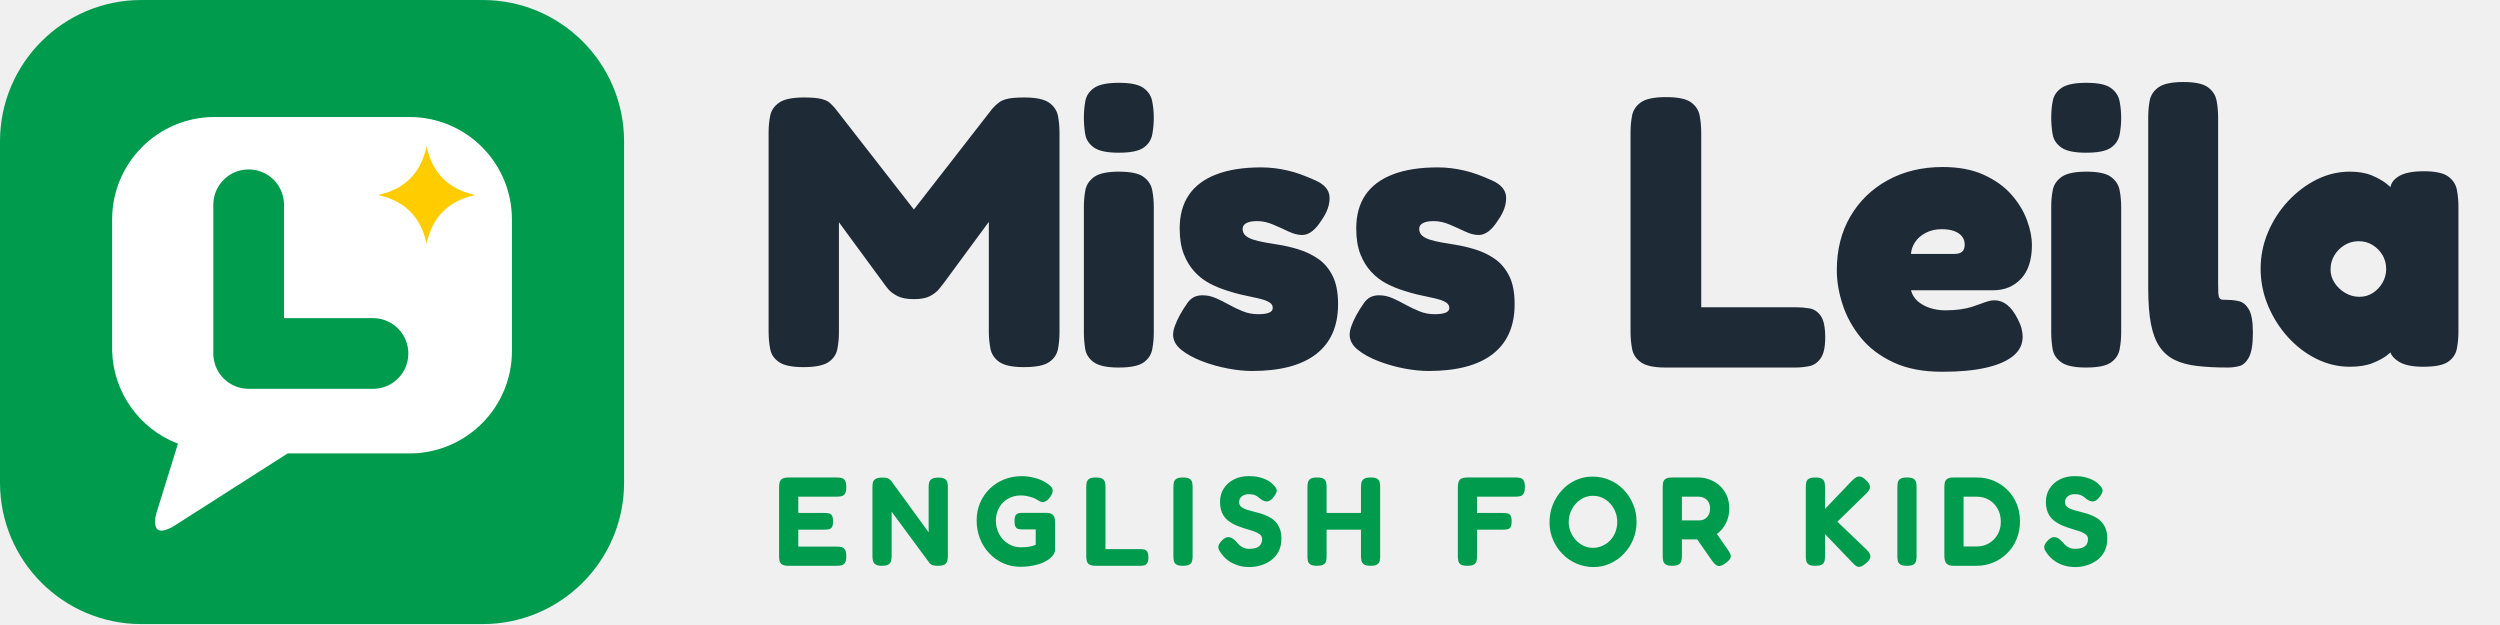
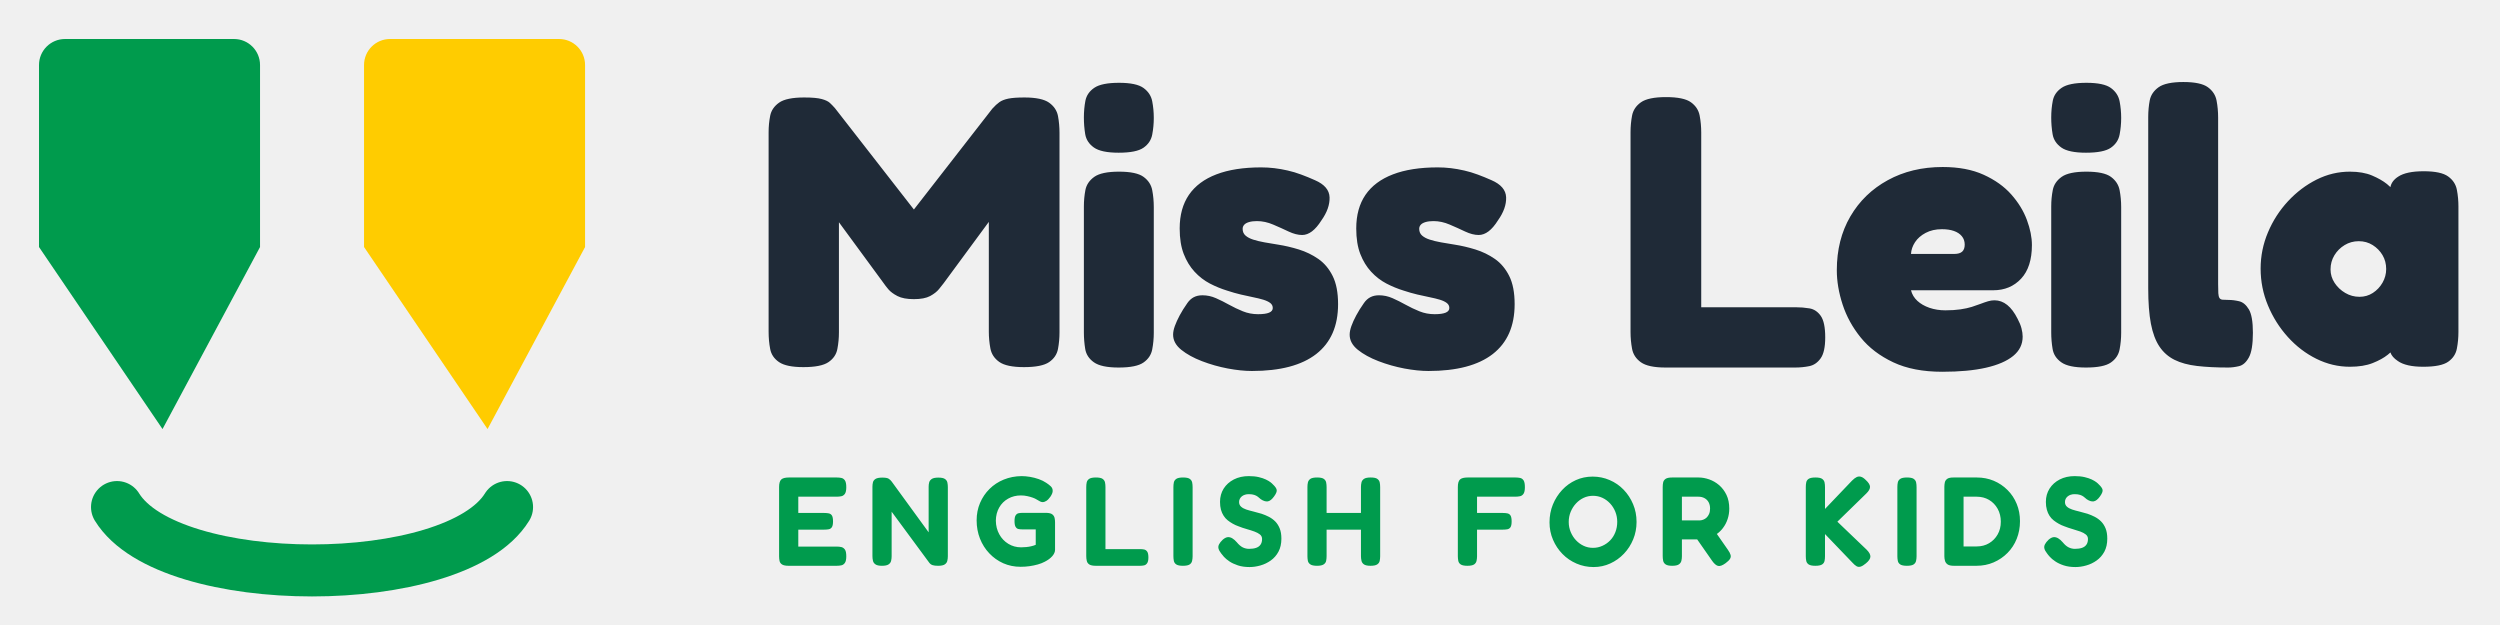
<svg xmlns="http://www.w3.org/2000/svg" viewBox="0 0 673 168">
-   <g transform="scale(0.328125)">
-     <rect width="512" height="512" rx="116" fill="#009B4D" />
-     <path d="M176 96H336A84 84 0 0 1 420 180V288A84 84 0 0 1 336 372H236L142 432Q124 442 128 422L146 364A84 84 0 0 1 92 288V180A84 84 0 0 1 176 96Z" fill="#FFFFFF" />
-     <path d="M204 168V290H306" fill="none" stroke="#009B4D" stroke-width="58" stroke-linecap="round" stroke-linejoin="round" />
-     <path d="M350 120Q357 153 390 160Q357 167 350 200Q343 167 310 160Q343 153 350 120Z" fill="#FFCC00" />
+   <g transform="scale(1.75)">
+     <path d="M10 6h26a4 4 0 0 1 4 4v28L25 66 6 38V10a4 4 0 0 1 4-4Z" fill="#009B4D" />
+     <path d="M60 6h26a4 4 0 0 1 4 4v28L75 66 56 38V10a4 4 0 0 1 4-4Z" fill="#FFCC00" />
+     <path d="M18 78c8 13 52 13 60 0" fill="none" stroke="#009B4D" stroke-width="8" stroke-linecap="round" />
  </g>
  <path d="M216.27 98.83Q211.70 98.83 209.72 97.48Q207.74 96.13 207.33 93.94Q206.91 91.76 206.91 89.26L206.91 35.60Q206.91 33.31 207.33 31.18Q207.74 29.05 209.72 27.64Q211.70 26.24 216.48 26.24Q219.70 26.24 221.21 26.66Q222.72 27.07 223.40 27.70Q224.07 28.32 224.80 29.15L246.02 56.40L267.13 29.26Q268.17 28.11 269.05 27.49Q269.94 26.86 271.44 26.55Q272.95 26.24 275.76 26.24Q280.44 26.24 282.42 27.64Q284.39 29.05 284.81 31.23Q285.22 33.42 285.22 35.81L285.22 89.47Q285.22 91.76 284.81 93.94Q284.39 96.13 282.42 97.48Q280.44 98.83 275.66 98.83Q270.98 98.83 269 97.43Q267.02 96.02 266.61 93.79Q266.19 91.55 266.19 89.26L266.19 59.73L254.02 76.26L252.78 77.82Q251.94 78.86 250.38 79.70Q248.82 80.53 246.02 80.53Q243.21 80.53 241.60 79.70Q239.98 78.86 239.15 77.88Q238.32 76.89 237.90 76.26L225.84 59.83L225.84 89.47Q225.84 91.76 225.42 93.94Q225.01 96.13 223.03 97.48Q221.06 98.83 216.27 98.83M301.14 98.94Q296.46 98.94 294.48 97.53Q292.50 96.13 292.14 93.94Q291.78 91.76 291.78 89.47L291.78 55.57Q291.78 53.28 292.19 51.15Q292.61 49.02 294.58 47.61Q296.56 46.21 301.24 46.21Q305.92 46.21 307.84 47.61Q309.77 49.02 310.18 51.20Q310.60 53.38 310.60 55.78L310.60 89.58Q310.60 91.86 310.18 94.05Q309.77 96.23 307.84 97.58Q305.92 98.94 301.14 98.94M301.14 41.11Q296.46 41.11 294.48 39.71Q292.50 38.30 292.14 36.12Q291.78 33.94 291.78 31.65Q291.78 29.26 292.19 27.12Q292.61 24.99 294.58 23.64Q296.56 22.29 301.24 22.29Q305.92 22.29 307.84 23.69Q309.77 25.10 310.18 27.28Q310.60 29.46 310.60 31.75Q310.60 34.04 310.18 36.22Q309.77 38.41 307.84 39.76Q305.92 41.11 301.14 41.11M337.02 99.87Q334.10 99.87 330.52 99.20Q326.93 98.52 323.55 97.22Q320.17 95.92 317.98 94.15Q315.80 92.38 315.80 90.10Q315.80 89.06 316.27 87.76Q316.74 86.46 317.57 84.90Q318.40 83.34 319.65 81.57Q320.38 80.53 321.36 80.01Q322.35 79.49 323.70 79.49Q325.58 79.49 327.34 80.27Q329.11 81.05 330.88 82.04Q332.65 83.02 334.57 83.80Q336.50 84.58 338.68 84.58Q340.66 84.58 341.64 84.17Q342.63 83.75 342.63 82.92Q342.63 82.09 341.96 81.57Q341.28 81.05 340.08 80.68Q338.89 80.32 337.33 80.01Q335.77 79.70 334 79.28Q332.23 78.86 330.36 78.24Q327.97 77.51 325.68 76.32Q323.39 75.12 321.57 73.14Q319.75 71.17 318.66 68.36Q317.57 65.55 317.57 61.50Q317.57 56.09 320.06 52.45Q322.56 48.81 327.45 46.94Q332.34 45.06 339.51 45.06Q341.28 45.06 343.05 45.27Q344.82 45.48 346.64 45.90Q348.46 46.31 350.28 46.99Q352.10 47.66 353.97 48.50Q357.82 50.16 357.92 53.12Q358.02 56.09 355.74 59.31Q354.49 61.29 353.19 62.28Q351.89 63.26 350.54 63.26Q348.87 63.26 346.90 62.33Q344.92 61.39 342.74 60.46Q340.55 59.52 338.37 59.52Q337.12 59.52 336.24 59.78Q335.35 60.04 334.94 60.51Q334.52 60.98 334.52 61.60Q334.52 62.74 335.30 63.42Q336.08 64.10 337.38 64.51Q338.68 64.93 340.40 65.24Q342.11 65.55 344.09 65.86Q346.79 66.28 349.65 67.16Q352.51 68.05 354.90 69.71Q357.30 71.38 358.75 74.29Q360.21 77.20 360.21 81.88Q360.21 90.72 354.33 95.30Q348.46 99.87 337.02 99.87M384.54 99.87Q381.63 99.87 378.04 99.20Q374.46 98.52 371.08 97.22Q367.70 95.92 365.51 94.15Q363.33 92.38 363.33 90.10Q363.33 89.06 363.80 87.76Q364.26 86.46 365.10 84.90Q365.93 83.34 367.18 81.57Q367.90 80.53 368.89 80.01Q369.88 79.49 371.23 79.49Q373.10 79.49 374.87 80.27Q376.64 81.05 378.41 82.04Q380.18 83.02 382.10 83.80Q384.02 84.58 386.21 84.58Q388.18 84.58 389.17 84.17Q390.16 83.75 390.16 82.92Q390.16 82.09 389.48 81.57Q388.81 81.05 387.61 80.68Q386.42 80.32 384.86 80.01Q383.30 79.70 381.53 79.28Q379.76 78.86 377.89 78.24Q375.50 77.51 373.21 76.32Q370.92 75.12 369.10 73.14Q367.28 71.17 366.19 68.36Q365.10 65.55 365.10 61.50Q365.10 56.09 367.59 52.45Q370.09 48.81 374.98 46.94Q379.86 45.06 387.04 45.06Q388.81 45.06 390.58 45.27Q392.34 45.48 394.16 45.90Q395.98 46.31 397.80 46.99Q399.62 47.66 401.50 48.50Q405.34 50.16 405.45 53.12Q405.55 56.09 403.26 59.31Q402.02 61.29 400.72 62.28Q399.42 63.26 398.06 63.26Q396.40 63.26 394.42 62.33Q392.45 61.39 390.26 60.46Q388.08 59.52 385.90 59.52Q384.65 59.52 383.76 59.78Q382.88 60.04 382.46 60.51Q382.05 60.98 382.05 61.60Q382.05 62.74 382.83 63.42Q383.61 64.10 384.91 64.51Q386.21 64.93 387.92 65.24Q389.64 65.55 391.62 65.86Q394.32 66.28 397.18 67.16Q400.04 68.05 402.43 69.71Q404.82 71.38 406.28 74.29Q407.74 77.20 407.74 81.88Q407.74 90.72 401.86 95.30Q395.98 99.87 384.54 99.87M483.24 98.94L448.40 98.94Q443.72 98.94 441.74 97.53Q439.77 96.13 439.35 93.89Q438.94 91.66 438.94 89.37L438.94 35.60Q438.94 33.31 439.35 31.13Q439.77 28.94 441.74 27.54Q443.72 26.14 448.50 26.14Q453.29 26.14 455.21 27.54Q457.14 28.94 457.55 31.13Q457.97 33.31 457.97 35.70L457.97 82.71L483.34 82.71Q485.32 82.71 487.14 83.02Q488.96 83.34 490.16 85.05Q491.35 86.77 491.35 90.82Q491.35 94.78 490.10 96.49Q488.86 98.21 487.04 98.57Q485.22 98.94 483.24 98.94M522.86 100.08Q515.06 100.08 509.66 97.53Q504.25 94.98 500.92 90.88Q497.59 86.77 496.03 81.98Q494.47 77.20 494.47 72.73Q494.47 64.51 498.11 58.27Q501.75 52.03 508.20 48.50Q514.65 44.96 522.97 44.96Q529.42 44.96 533.99 47.04Q538.57 49.12 541.43 52.34Q544.29 55.57 545.64 59.21Q546.99 62.85 546.99 65.97Q546.99 71.90 544.08 75.02Q541.17 78.14 536.59 78.14L514.44 78.14Q514.86 79.80 516.16 81Q517.46 82.19 519.43 82.87Q521.41 83.54 523.70 83.54Q525.98 83.54 527.75 83.28Q529.52 83.02 530.82 82.61Q532.12 82.19 533.21 81.78Q534.30 81.36 535.19 81.10Q536.07 80.84 536.90 80.84Q538.78 80.84 540.34 82.09Q541.90 83.34 543.14 85.83Q543.87 87.18 544.18 88.38Q544.50 89.58 544.50 90.62Q544.50 93.74 541.95 95.82Q539.40 97.90 534.62 98.99Q529.83 100.08 522.86 100.08M514.44 68.36L526.09 68.36Q527.54 68.36 528.22 67.74Q528.90 67.11 528.90 65.86Q528.90 64.51 528.12 63.58Q527.34 62.64 525.98 62.17Q524.63 61.70 522.76 61.70Q520.26 61.70 518.39 62.69Q516.52 63.68 515.53 65.19Q514.54 66.70 514.44 68.36M561.55 98.94Q556.87 98.94 554.90 97.53Q552.92 96.13 552.56 93.94Q552.19 91.76 552.19 89.47L552.19 55.57Q552.19 53.28 552.61 51.15Q553.02 49.02 555 47.61Q556.98 46.21 561.66 46.21Q566.34 46.21 568.26 47.61Q570.18 49.02 570.60 51.20Q571.02 53.38 571.02 55.78L571.02 89.58Q571.02 91.86 570.60 94.05Q570.18 96.23 568.26 97.58Q566.34 98.94 561.55 98.94M561.55 41.11Q556.87 41.11 554.90 39.71Q552.92 38.30 552.56 36.12Q552.19 33.94 552.19 31.65Q552.19 29.26 552.61 27.12Q553.02 24.99 555 23.64Q556.98 22.29 561.66 22.29Q566.34 22.29 568.26 23.69Q570.18 25.10 570.60 27.28Q571.02 29.46 571.02 31.75Q571.02 34.04 570.60 36.22Q570.18 38.41 568.26 39.76Q566.34 41.11 561.55 41.11M599.82 98.94Q595.04 98.94 591.45 98.52Q587.86 98.10 585.37 96.86Q582.87 95.61 581.31 93.27Q579.75 90.93 579.02 87.13Q578.30 83.34 578.30 77.62L578.30 31.54Q578.30 29.15 578.71 27.02Q579.13 24.89 581.10 23.48Q583.08 22.08 587.76 22.08Q592.44 22.08 594.36 23.48Q596.29 24.89 596.70 27.07Q597.12 29.26 597.12 31.65L597.12 76.47Q597.12 78.03 597.17 78.92Q597.22 79.80 597.48 80.22Q597.74 80.63 598.32 80.68Q598.89 80.74 599.93 80.74Q601.28 80.74 602.79 81.10Q604.30 81.46 605.39 83.28Q606.48 85.10 606.48 89.58Q606.48 94.26 605.39 96.23Q604.30 98.21 602.74 98.57Q601.18 98.94 599.82 98.94M652.34 98.73Q647.66 98.73 645.48 97.17Q643.92 96.13 643.50 94.88Q643.19 95.19 642.78 95.50Q641.22 96.75 638.72 97.74Q636.22 98.73 632.58 98.73Q627.90 98.73 623.59 96.60Q619.27 94.46 615.89 90.72Q612.51 86.98 610.54 82.24Q608.56 77.51 608.56 72.31Q608.56 67.22 610.54 62.54Q612.51 57.86 615.94 54.16Q619.38 50.47 623.64 48.34Q627.90 46.21 632.58 46.21Q636.12 46.21 638.56 47.25Q641.01 48.29 642.57 49.54Q643.09 49.95 643.50 50.37Q643.82 48.70 645.58 47.56Q647.77 46.10 652.45 46.10Q657.13 46.10 659.05 47.51Q660.98 48.91 661.39 51.10Q661.81 53.28 661.81 55.57L661.81 89.37Q661.81 91.66 661.39 93.84Q660.98 96.02 659.05 97.38Q657.13 98.73 652.34 98.73M635.18 79.90Q637.16 79.90 638.77 78.86Q640.38 77.82 641.37 76.11Q642.36 74.39 642.36 72.42Q642.36 70.34 641.37 68.67Q640.38 67.01 638.72 65.97Q637.06 64.93 634.98 64.93Q632.90 64.93 631.18 65.97Q629.46 67.01 628.42 68.72Q627.38 70.44 627.38 72.52Q627.38 74.50 628.48 76.16Q629.57 77.82 631.34 78.86Q633.10 79.90 635.18 79.90" fill="#1F2A37" />
  <path d="M225.20 152.31L212.28 152.31Q211.06 152.31 210.52 151.95Q209.97 151.59 209.85 150.98Q209.73 150.37 209.73 149.72L209.73 131.12Q209.73 129.63 210.31 129.08Q210.89 128.54 212.39 128.54L225.24 128.54Q225.92 128.54 226.50 128.66Q227.07 128.78 227.45 129.32Q227.82 129.87 227.82 131.16Q227.82 132.38 227.45 132.93Q227.07 133.47 226.48 133.59Q225.88 133.71 225.20 133.71L214.90 133.71L214.90 138.09L221.91 138.09Q222.59 138.09 223.11 138.20Q223.64 138.30 223.95 138.77Q224.25 139.25 224.25 140.37Q224.25 141.43 223.95 141.90Q223.64 142.38 223.10 142.48Q222.55 142.58 221.84 142.58L214.90 142.58L214.90 147.14L225.24 147.14Q225.92 147.14 226.50 147.27Q227.07 147.41 227.45 147.94Q227.82 148.46 227.82 149.76Q227.82 150.98 227.45 151.52Q227.07 152.07 226.48 152.19Q225.88 152.31 225.20 152.31M237.41 152.31Q236.22 152.31 235.68 151.93Q235.13 151.56 235 150.96Q234.86 150.37 234.86 149.69L234.86 131.02Q234.86 130.38 235 129.83Q235.13 129.29 235.69 128.93Q236.25 128.57 237.51 128.57Q238.74 128.57 239.21 128.86Q239.69 129.15 240.06 129.66L249.99 143.30L249.99 131.02Q249.99 130.38 250.14 129.83Q250.30 129.29 250.84 128.93Q251.38 128.57 252.61 128.57Q253.87 128.57 254.39 128.95Q254.92 129.32 255.04 129.92Q255.16 130.51 255.16 131.16L255.16 149.72Q255.16 150.37 255.02 150.96Q254.89 151.56 254.34 151.93Q253.80 152.31 252.54 152.31Q251.59 152.31 251.06 152.14Q250.53 151.97 250.16 151.49L240.03 137.75L240.03 149.72Q240.03 150.37 239.89 150.96Q239.76 151.56 239.21 151.93Q238.67 152.31 237.41 152.31M274.74 152.58Q272.23 152.58 270.08 151.63Q267.94 150.67 266.33 148.97Q264.71 147.27 263.81 145Q262.91 142.72 262.91 140.07Q262.91 137.55 263.83 135.39Q264.75 133.23 266.38 131.62Q268.01 130 270.22 129.10Q272.43 128.20 275.01 128.17Q276.07 128.17 277.27 128.37Q278.48 128.57 279.64 128.98Q280.79 129.39 281.64 129.97Q282.32 130.41 282.85 130.90Q283.38 131.40 283.38 132.08Q283.41 132.42 283.24 132.84Q283.07 133.27 282.77 133.71Q282.22 134.49 281.69 134.83Q281.17 135.17 280.66 135.17Q280.39 135.17 280.01 135Q279.64 134.83 278.99 134.42Q278.69 134.22 278.04 133.98Q277.39 133.74 276.56 133.56Q275.73 133.37 274.84 133.37Q272.91 133.37 271.38 134.24Q269.85 135.10 268.98 136.63Q268.11 138.16 268.08 140.17Q268.11 142.21 269 143.82Q269.88 145.44 271.43 146.39Q272.97 147.34 274.88 147.34Q275.56 147.34 276.25 147.27Q276.95 147.21 277.61 147.05Q278.28 146.90 278.82 146.66L278.82 142.51L275.18 142.51Q274.61 142.51 274.15 142.41Q273.69 142.31 273.40 141.83Q273.11 141.36 273.11 140.27Q273.11 139.18 273.42 138.72Q273.72 138.26 274.21 138.16Q274.71 138.06 275.25 138.06L281.68 138.06Q282.80 138.09 283.28 138.47Q283.75 138.84 283.89 139.40Q284.02 139.96 284.02 140.61L284.02 148.02Q284.02 148.84 283.28 149.71Q282.53 150.57 281.24 151.22Q280.42 151.66 279.38 151.95Q278.35 152.24 277.19 152.41Q276.03 152.58 274.74 152.58M306.91 152.31L295.01 152.31Q293.78 152.31 293.24 151.95Q292.69 151.59 292.56 150.98Q292.42 150.37 292.42 149.72L292.42 131.12Q292.42 130.44 292.54 129.87Q292.66 129.29 293.20 128.91Q293.75 128.54 295.01 128.54Q296.30 128.54 296.82 128.91Q297.35 129.29 297.47 129.87Q297.59 130.44 297.59 131.12L297.59 147.82L306.91 147.82Q307.48 147.82 307.99 147.92Q308.50 148.02 308.83 148.50Q309.15 148.97 309.15 150.06Q309.15 151.12 308.81 151.61Q308.47 152.10 307.98 152.20Q307.48 152.31 306.91 152.31M318.43 152.31Q317.21 152.31 316.66 151.95Q316.12 151.59 316 150.98Q315.88 150.37 315.88 149.72L315.88 131.12Q315.88 130.44 316 129.87Q316.12 129.29 316.66 128.91Q317.21 128.54 318.47 128.54Q319.76 128.54 320.28 128.91Q320.81 129.29 320.93 129.87Q321.05 130.44 321.05 131.16L321.05 149.76Q321.05 150.40 320.91 151Q320.78 151.59 320.25 151.95Q319.72 152.31 318.43 152.31M336.38 152.65Q334.58 152.65 333.24 152.20Q331.90 151.76 330.96 151.13Q330.03 150.50 329.48 149.89Q328.94 149.28 328.73 148.97Q328.16 148.23 328.02 147.66Q327.88 147.10 328.17 146.53Q328.46 145.95 329.18 145.27Q329.89 144.66 330.52 144.60Q331.15 144.55 331.76 144.93Q332.37 145.30 332.95 145.98Q333.77 146.97 334.56 147.36Q335.36 147.75 336.25 147.75Q337.37 147.75 338.15 147.48Q338.93 147.21 339.34 146.61Q339.75 146.02 339.75 145.10Q339.75 144.35 339.19 143.89Q338.63 143.43 337.69 143.09Q336.76 142.75 335.62 142.43Q334.48 142.11 333.36 141.66Q332.58 141.39 331.86 140.98Q331.15 140.58 330.50 140.07Q329.86 139.56 329.40 138.84Q328.94 138.13 328.68 137.21Q328.43 136.29 328.43 135.10Q328.43 133.10 329.41 131.53Q330.40 129.97 332.15 129.07Q333.90 128.17 336.18 128.17Q337.71 128.17 338.85 128.44Q339.99 128.71 340.77 129.08Q341.55 129.46 342.01 129.81Q342.47 130.17 342.64 130.38Q343.59 131.26 343.69 131.89Q343.80 132.52 342.98 133.64Q342.13 134.83 341.30 134.97Q340.46 135.10 339.41 134.39Q339 134.01 338.59 133.71Q338.19 133.40 337.62 133.22Q337.06 133.03 336.15 133.03Q335.60 133.03 335.13 133.18Q334.65 133.33 334.31 133.61Q333.97 133.88 333.77 134.27Q333.56 134.66 333.56 135.14Q333.56 135.92 334.09 136.39Q334.62 136.87 335.48 137.16Q336.35 137.45 337.42 137.70Q338.49 137.96 339.61 138.30Q340.63 138.64 341.59 139.13Q342.54 139.62 343.29 140.37Q344.03 141.12 344.49 142.24Q344.95 143.36 344.95 145Q344.95 147.04 344.17 148.50Q343.39 149.96 342.10 150.88Q340.80 151.80 339.31 152.22Q337.81 152.65 336.38 152.65M368.96 152.31Q367.70 152.31 367.17 151.93Q366.64 151.56 366.51 150.95Q366.37 150.33 366.37 149.69L366.37 142.58L357.12 142.58L357.12 149.72Q357.12 150.37 357 150.96Q356.89 151.56 356.34 151.93Q355.80 152.31 354.54 152.31Q353.28 152.31 352.74 151.93Q352.19 151.56 352.07 150.95Q351.96 150.33 351.96 149.69L351.96 131.12Q351.96 130.44 352.09 129.87Q352.23 129.29 352.75 128.91Q353.28 128.54 354.57 128.54Q355.83 128.54 356.36 128.91Q356.89 129.29 357 129.87Q357.12 130.44 357.12 131.16L357.12 138.09L366.37 138.09L366.37 131.12Q366.37 130.44 366.51 129.87Q366.64 129.29 367.19 128.91Q367.73 128.54 368.99 128.54Q370.25 128.54 370.77 128.91Q371.30 129.29 371.42 129.87Q371.54 130.44 371.54 131.16L371.54 149.72Q371.54 150.37 371.42 150.96Q371.30 151.56 370.76 151.93Q370.21 152.31 368.96 152.31M395 152.31Q393.78 152.31 393.23 151.95Q392.69 151.59 392.57 150.98Q392.45 150.37 392.45 149.72L392.45 131.12Q392.45 129.63 393.03 129.08Q393.61 128.54 395.10 128.54L407.95 128.54Q408.63 128.54 409.21 128.66Q409.79 128.78 410.15 129.32Q410.50 129.87 410.50 131.16Q410.50 132.38 410.13 132.93Q409.76 133.47 409.16 133.59Q408.57 133.71 407.89 133.71L397.62 133.71L397.62 138.09L404.59 138.09Q405.27 138.09 405.79 138.20Q406.32 138.30 406.63 138.77Q406.93 139.25 406.93 140.37Q406.93 141.46 406.63 141.92Q406.32 142.38 405.79 142.48Q405.27 142.58 404.55 142.58L397.62 142.58L397.62 149.76Q397.62 150.40 397.48 151Q397.35 151.59 396.82 151.95Q396.29 152.31 395 152.31M429 152.65Q426.55 152.65 424.39 151.71Q422.23 150.78 420.62 149.13Q419 147.48 418.07 145.30Q417.13 143.13 417.13 140.61Q417.13 138.06 418.03 135.83Q418.94 133.61 420.52 131.91Q422.10 130.21 424.21 129.25Q426.31 128.30 428.73 128.30Q431.18 128.30 433.33 129.24Q435.49 130.17 437.09 131.84Q438.69 133.50 439.62 135.71Q440.56 137.92 440.56 140.51Q440.56 142.99 439.66 145.18Q438.76 147.38 437.16 149.06Q435.56 150.74 433.47 151.69Q431.38 152.65 429 152.65M428.83 147.48Q430.19 147.48 431.38 146.93Q432.57 146.39 433.47 145.46Q434.37 144.52 434.86 143.25Q435.36 141.97 435.36 140.47Q435.36 139.05 434.85 137.77Q434.34 136.50 433.44 135.53Q432.54 134.56 431.36 134.01Q430.19 133.47 428.83 133.47Q427.50 133.47 426.33 134.01Q425.16 134.56 424.26 135.53Q423.36 136.50 422.83 137.77Q422.30 139.05 422.30 140.51Q422.30 141.94 422.83 143.21Q423.36 144.49 424.26 145.44Q425.16 146.39 426.31 146.93Q427.47 147.48 428.83 147.48M450.15 152.31Q448.92 152.31 448.38 151.93Q447.84 151.56 447.72 150.95Q447.60 150.33 447.60 149.69L447.60 131.09Q447.60 130.44 447.72 129.87Q447.84 129.29 448.38 128.91Q448.92 128.54 450.18 128.54L457.25 128.54Q458.65 128.54 460.11 129.05Q461.57 129.56 462.80 130.61Q464.02 131.67 464.77 133.23Q465.52 134.80 465.52 136.94Q465.52 138.37 465.09 139.69Q464.67 141.02 463.82 142.14Q463.14 143.06 462.18 143.74L465.14 147.99Q465.72 148.80 465.87 149.38Q466.03 149.96 465.70 150.47Q465.38 150.98 464.50 151.63Q463.24 152.54 462.49 152.34Q461.74 152.14 460.93 151.01L456.88 145.20L452.77 145.20L452.77 149.72Q452.77 150.37 452.63 150.96Q452.49 151.56 451.95 151.93Q451.41 152.31 450.15 152.31M452.77 133.71L452.77 140.10L457.49 140.10Q457.97 140.10 458.48 139.91Q458.99 139.73 459.40 139.35Q459.80 138.98 460.08 138.37Q460.35 137.75 460.35 136.90Q460.35 135.92 459.96 135.20Q459.57 134.49 458.85 134.10Q458.14 133.71 457.19 133.71L452.77 133.71M488.67 152.31Q487.45 152.31 486.90 151.95Q486.36 151.59 486.24 150.98Q486.12 150.37 486.12 149.72L486.12 131.09Q486.12 130.44 486.24 129.85Q486.36 129.25 486.90 128.90Q487.45 128.54 488.70 128.54Q490 128.54 490.52 128.91Q491.05 129.29 491.17 129.87Q491.29 130.44 491.29 131.12L491.29 137.01L498.56 129.39Q499.24 128.71 499.80 128.44Q500.37 128.17 500.96 128.34Q501.56 128.51 502.24 129.19Q503.39 130.24 503.41 131.04Q503.43 131.84 502.44 132.82L494.62 140.44L502.51 147.99Q503.56 149.04 503.51 149.88Q503.46 150.71 502.30 151.66Q501.49 152.34 500.89 152.53Q500.30 152.71 499.79 152.43Q499.28 152.14 498.63 151.42L491.29 143.77L491.29 149.76Q491.29 150.40 491.17 151Q491.05 151.59 490.51 151.95Q489.96 152.31 488.67 152.31M513.32 152.31Q512.10 152.31 511.55 151.95Q511.01 151.59 510.89 150.98Q510.77 150.37 510.77 149.72L510.77 131.12Q510.77 130.44 510.89 129.87Q511.01 129.29 511.55 128.91Q512.10 128.54 513.35 128.54Q514.65 128.54 515.17 128.91Q515.70 129.29 515.82 129.87Q515.94 130.44 515.94 131.16L515.94 149.76Q515.94 150.40 515.80 151Q515.67 151.59 515.14 151.95Q514.61 152.31 513.32 152.31M532.05 152.31L526 152.31Q524.81 152.31 524.28 151.93Q523.76 151.56 523.59 150.96Q523.42 150.37 523.42 149.69L523.42 131.09Q523.42 130.44 523.55 129.85Q523.69 129.25 524.23 128.88Q524.78 128.51 526.04 128.54L532.16 128.54Q534.60 128.54 536.71 129.42Q538.82 130.31 540.42 131.91Q542.02 133.50 542.90 135.65Q543.78 137.79 543.78 140.30Q543.78 142.85 542.90 145.05Q542.02 147.24 540.42 148.85Q538.82 150.47 536.69 151.39Q534.57 152.31 532.05 152.31M528.59 133.71L528.59 147.10L532.16 147.10Q533.99 147.10 535.45 146.24Q536.92 145.37 537.77 143.87Q538.62 142.38 538.62 140.44Q538.62 138.50 537.77 136.97Q536.92 135.44 535.45 134.57Q533.99 133.71 532.12 133.71L528.59 133.71M558.71 152.65Q556.91 152.65 555.56 152.20Q554.22 151.76 553.29 151.13Q552.35 150.50 551.81 149.89Q551.26 149.28 551.06 148.97Q550.48 148.23 550.35 147.66Q550.21 147.10 550.50 146.53Q550.79 145.95 551.50 145.27Q552.22 144.66 552.84 144.60Q553.47 144.55 554.09 144.93Q554.70 145.30 555.28 145.98Q556.09 146.97 556.89 147.36Q557.69 147.75 558.57 147.75Q559.70 147.75 560.48 147.48Q561.26 147.21 561.67 146.61Q562.08 146.02 562.08 145.10Q562.08 144.35 561.51 143.89Q560.95 143.43 560.02 143.09Q559.08 142.75 557.94 142.43Q556.81 142.11 555.68 141.66Q554.90 141.39 554.19 140.98Q553.47 140.58 552.83 140.07Q552.18 139.56 551.72 138.84Q551.26 138.13 551.01 137.21Q550.75 136.29 550.75 135.10Q550.75 133.10 551.74 131.53Q552.73 129.97 554.48 129.07Q556.23 128.17 558.51 128.17Q560.04 128.17 561.17 128.44Q562.31 128.71 563.10 129.08Q563.88 129.46 564.34 129.81Q564.80 130.17 564.97 130.38Q565.92 131.26 566.02 131.89Q566.12 132.52 565.31 133.64Q564.46 134.83 563.62 134.97Q562.79 135.10 561.74 134.39Q561.33 134.01 560.92 133.71Q560.51 133.40 559.95 133.22Q559.39 133.03 558.47 133.03Q557.93 133.03 557.45 133.18Q556.98 133.33 556.64 133.61Q556.30 133.88 556.09 134.27Q555.89 134.66 555.89 135.14Q555.89 135.92 556.41 136.39Q556.94 136.87 557.81 137.16Q558.68 137.45 559.75 137.70Q560.82 137.96 561.94 138.30Q562.96 138.64 563.91 139.13Q564.86 139.62 565.61 140.37Q566.36 141.12 566.82 142.24Q567.28 143.36 567.28 145Q567.28 147.04 566.50 148.50Q565.71 149.96 564.42 150.88Q563.13 151.80 561.63 152.22Q560.14 152.65 558.71 152.65" fill="#009B4D" />
</svg>
